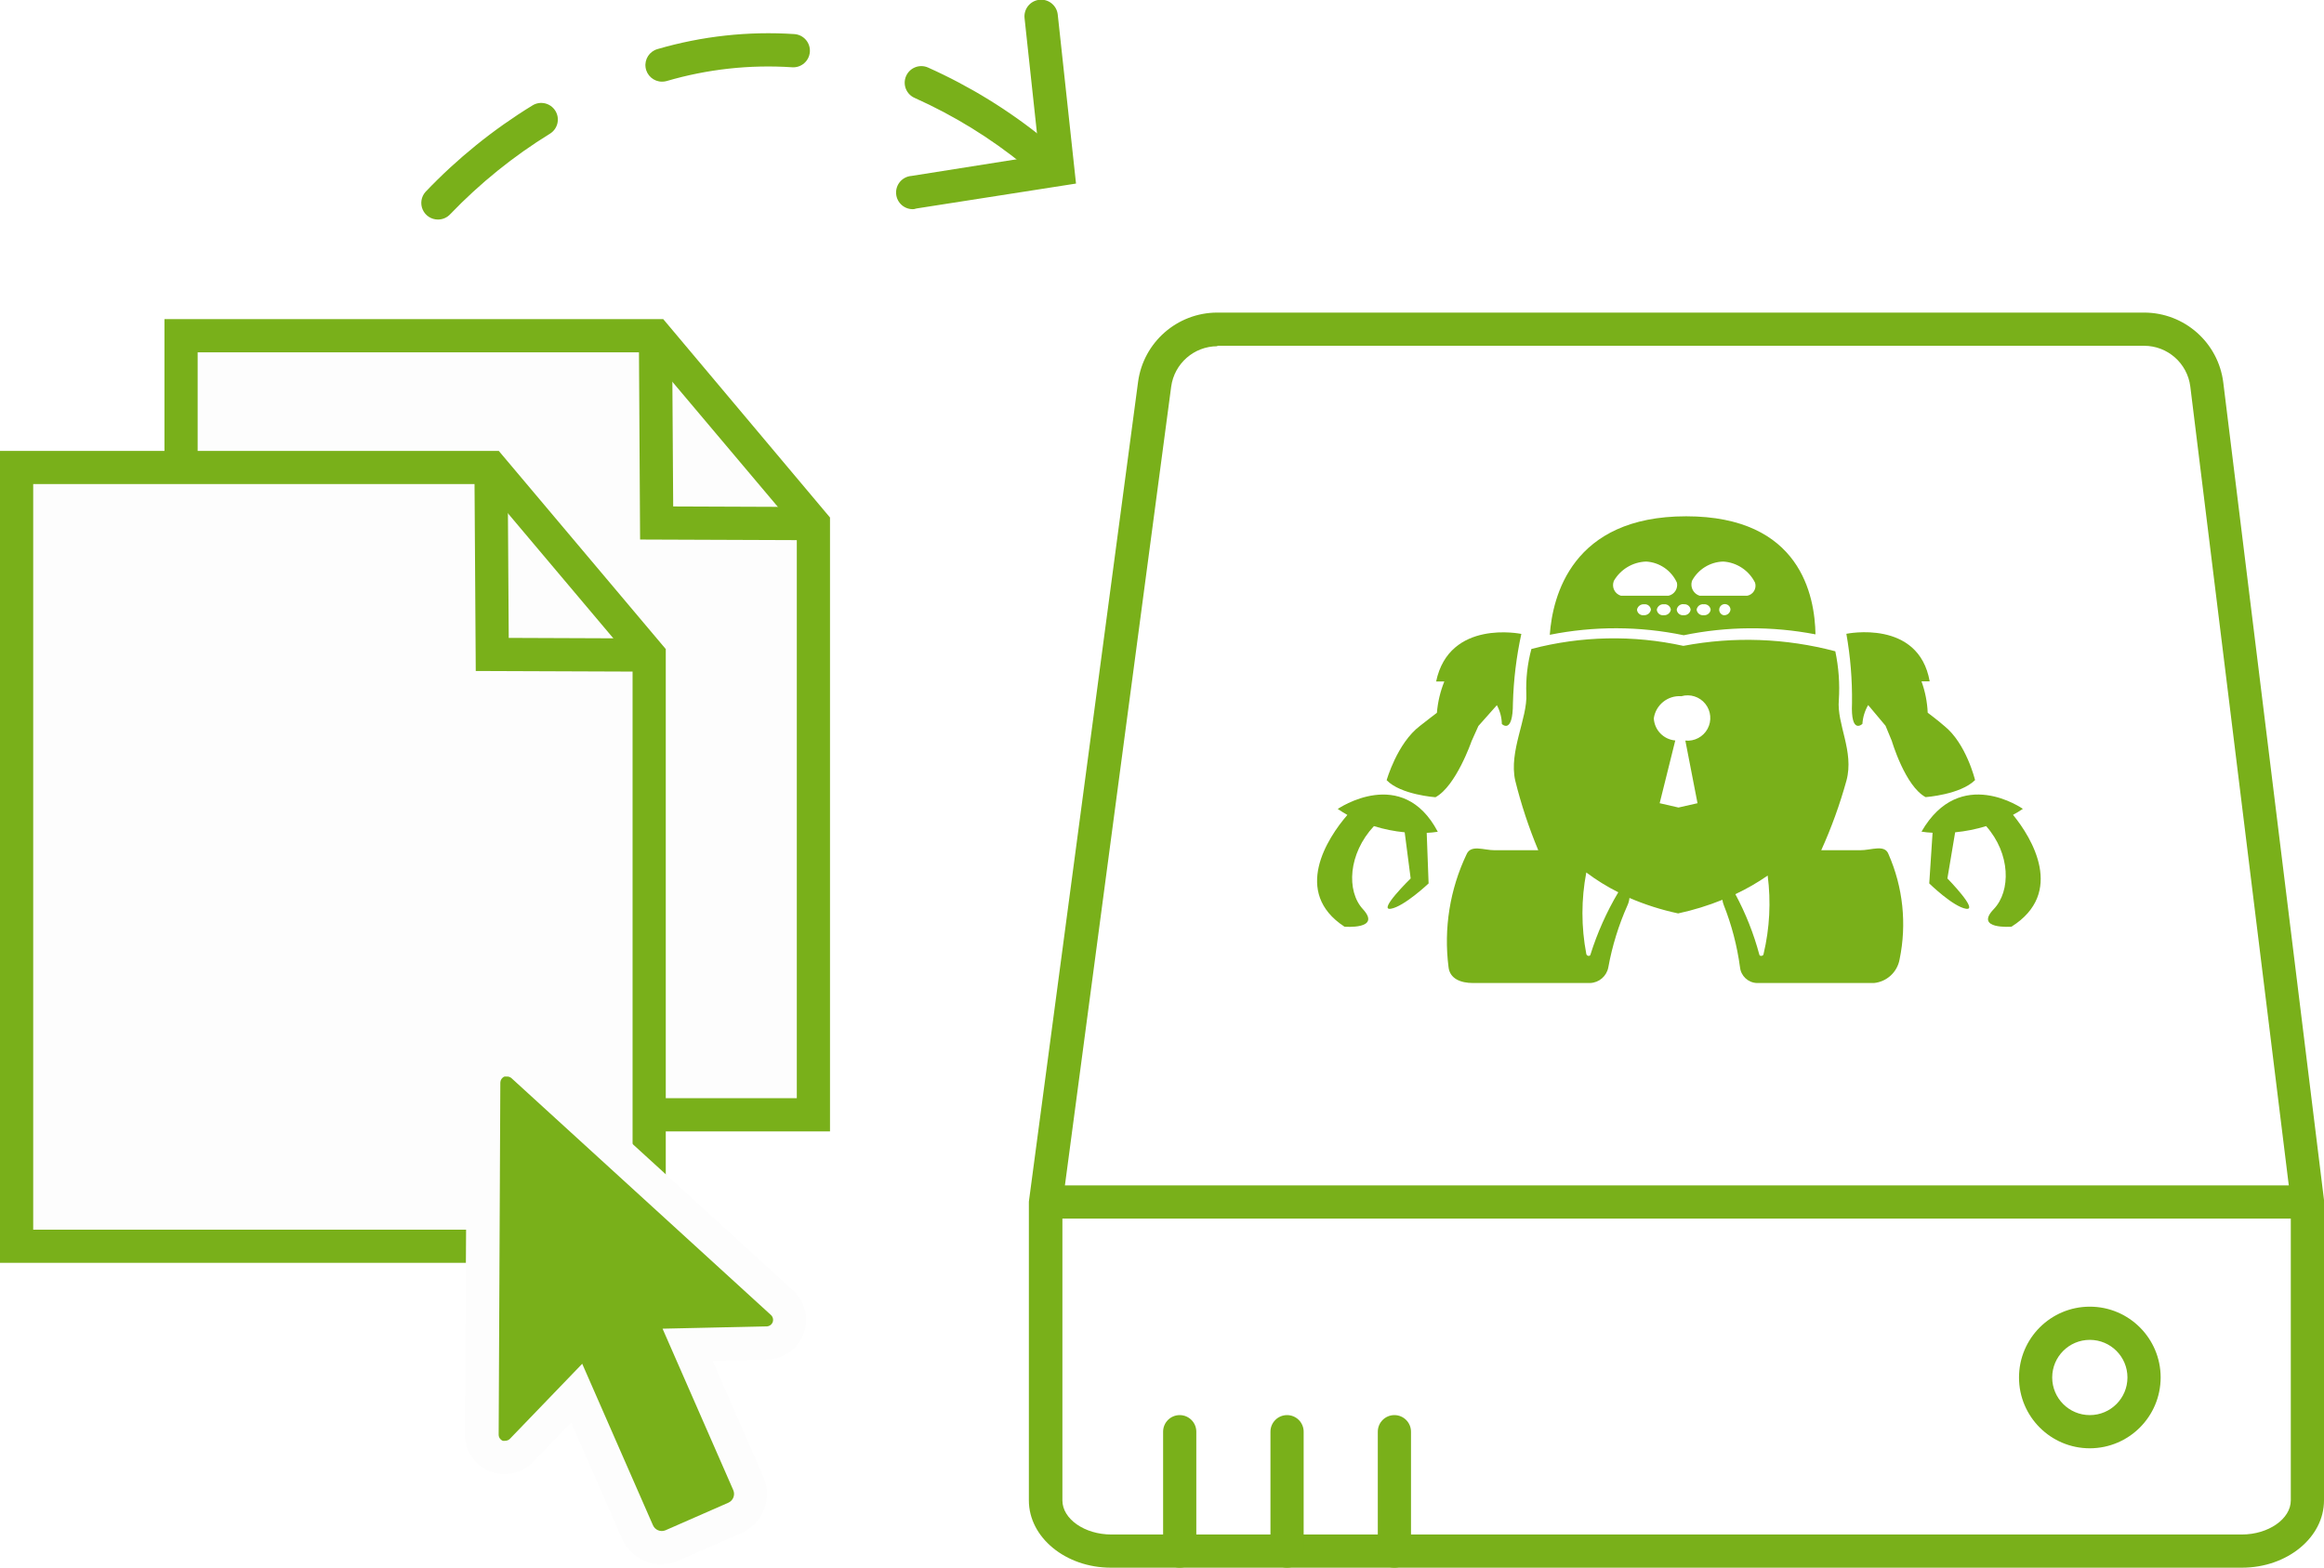
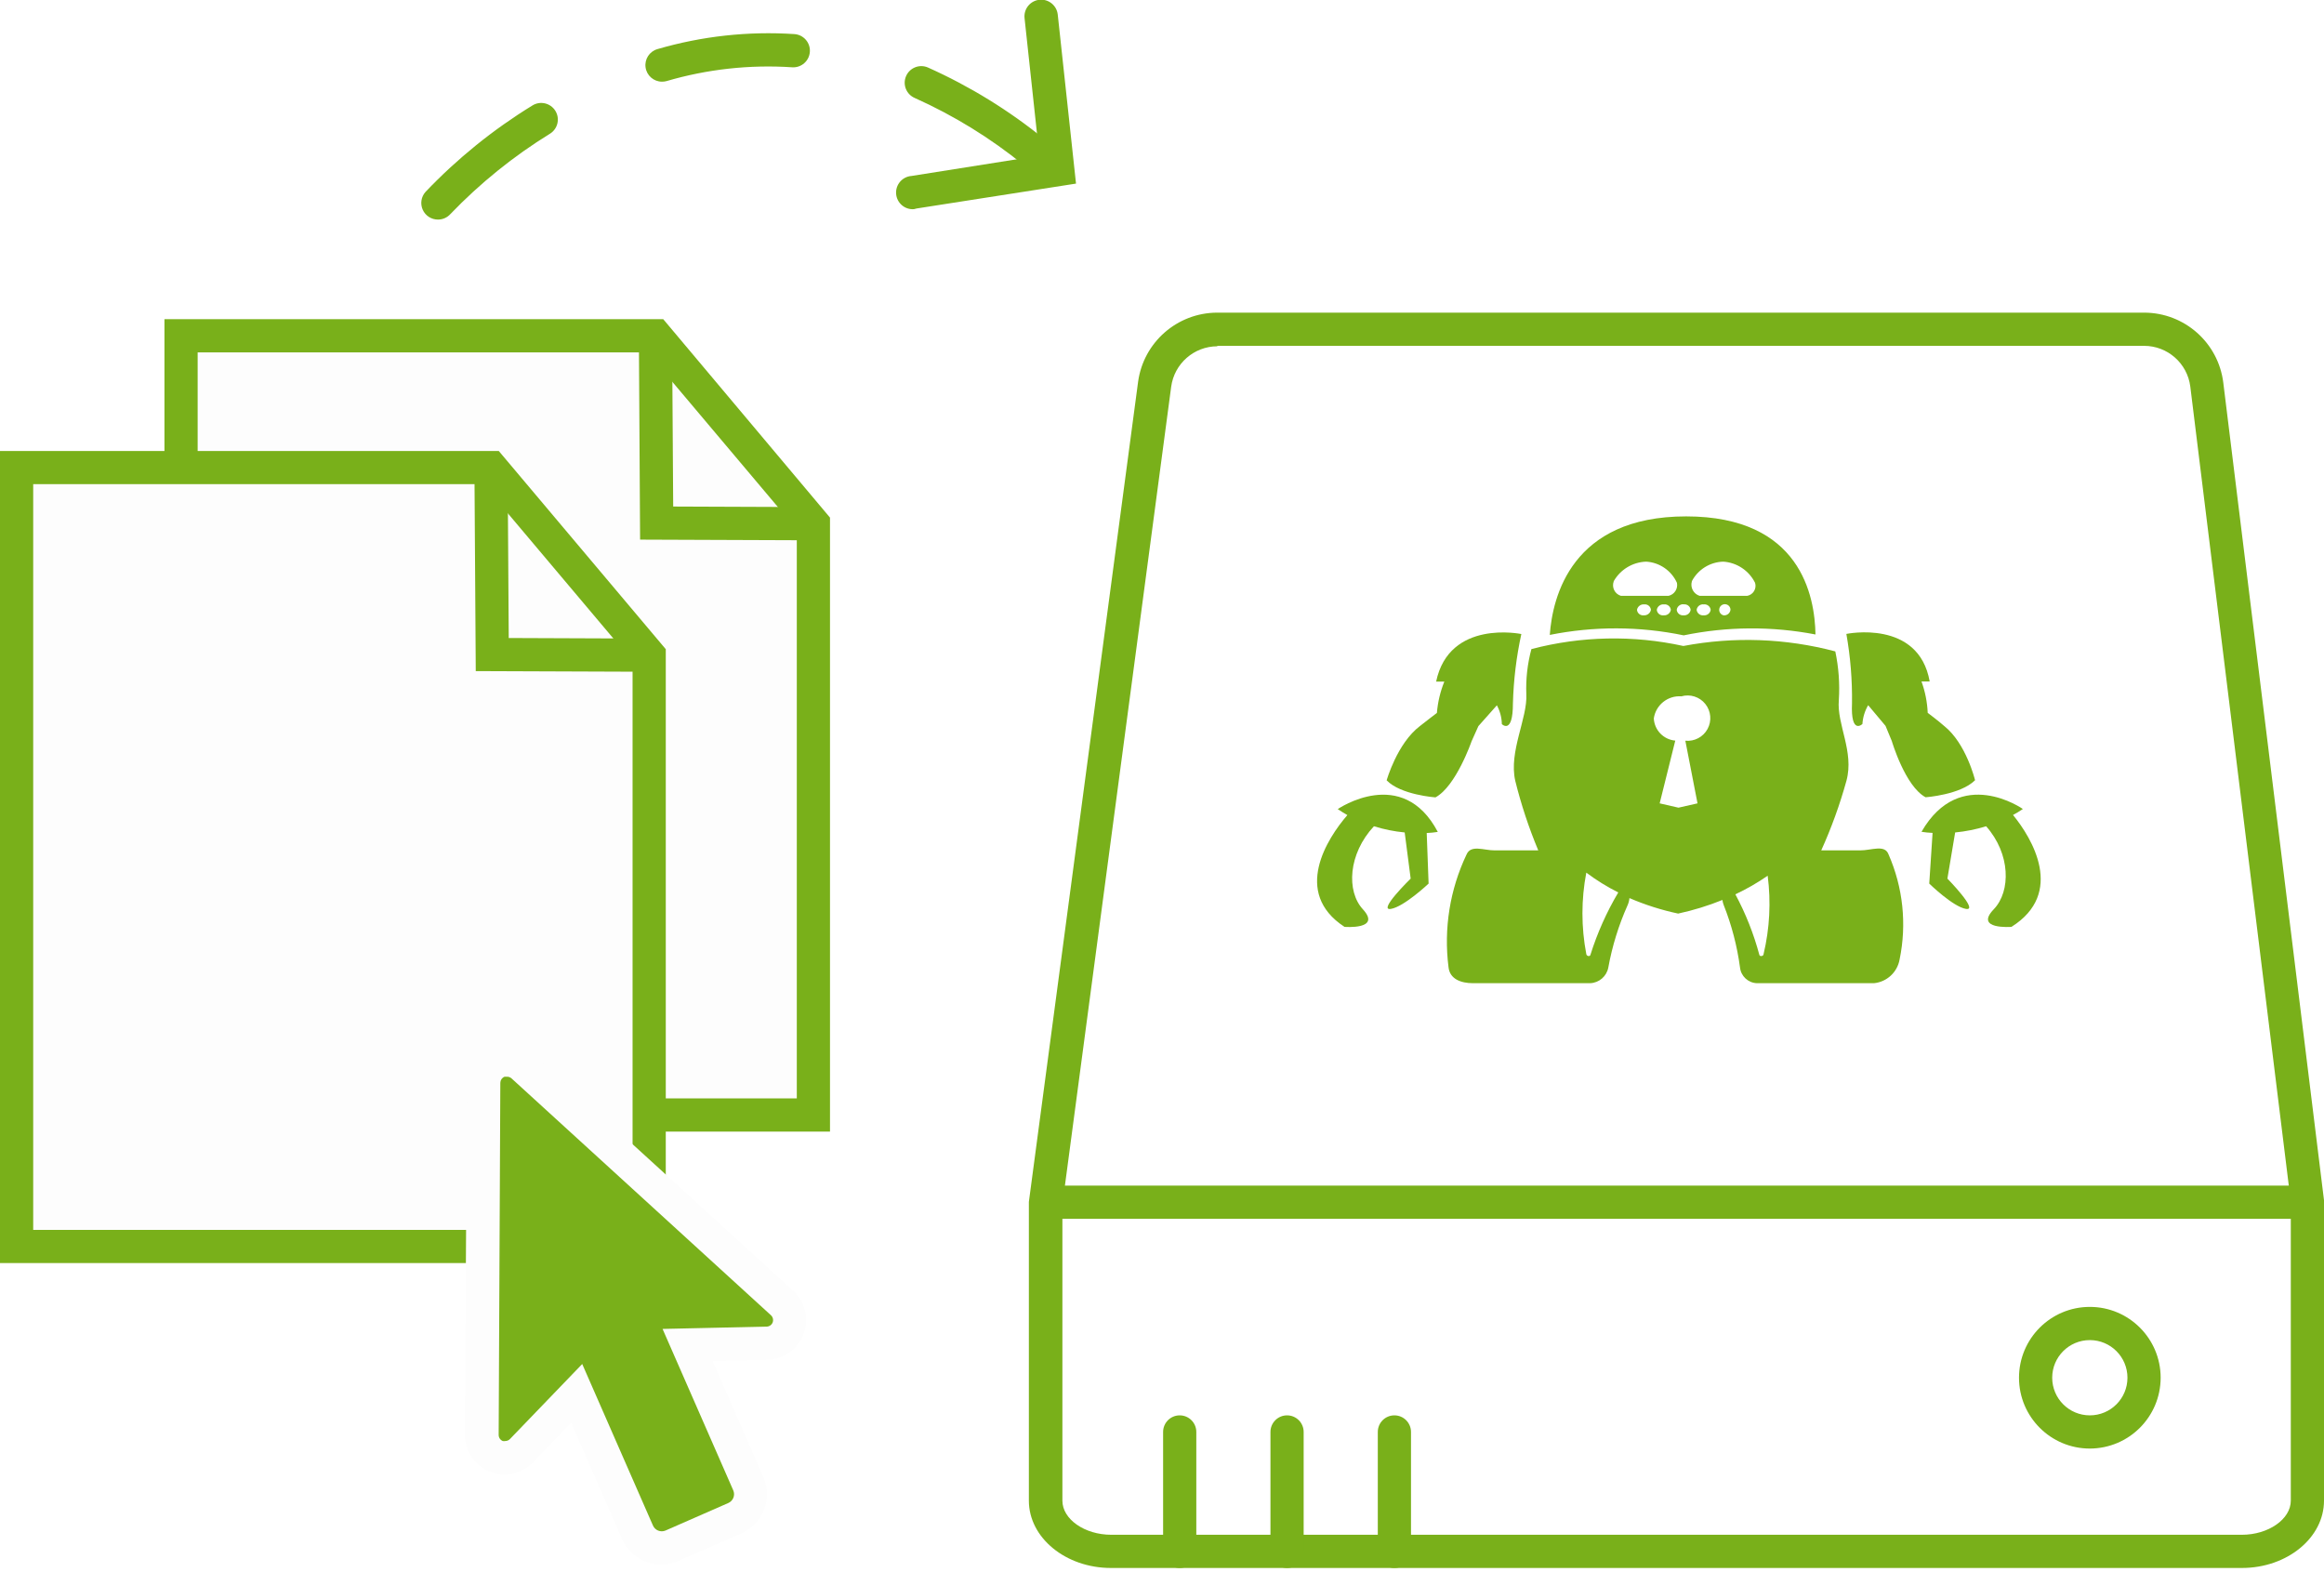
- <svg xmlns="http://www.w3.org/2000/svg" id="Layer_1" data-name="Layer 1" viewBox="0 0 210 141.67">
+ <svg xmlns="http://www.w3.org/2000/svg" id="Layer_1" data-name="Layer 1" viewBox="0 0 210 142">
  <defs>
    <style>.cls-1{fill:#79b01a;}.cls-2{fill:#fdfdfd;}</style>
  </defs>
  <polygon class="cls-1" points="42.03 80.3 26.36 80.24 26.25 61.85 29.25 61.83 29.34 77.25 42.04 77.3 42.03 80.3" />
  <polygon class="cls-2" points="73.52 47.32 73.52 100.75 44.94 100.75 16.36 100.75 16.36 30.36 44.94 30.36 59.23 30.36 73.52 47.32" />
  <path class="cls-1" d="M556,211.41H495.86V138h45.07L556,155.93v55.48Zm-57.16-3H553V157l-13.49-16H498.86v67.38Z" transform="translate(-481 -109.16)" />
  <polygon class="cls-1" points="73.51 48.82 57.84 48.76 57.73 30.37 60.73 30.35 60.83 45.77 73.53 45.82 73.51 48.82" />
  <polygon class="cls-2" points="58.66 59.2 58.66 112.63 30.08 112.63 1.5 112.63 1.5 42.25 30.08 42.25 44.37 42.25 58.66 59.2" />
  <path class="cls-1" d="M541.16,223.29H481V149.91h45.07l15.09,17.91v55.48Zm-57.16-3h54.16V168.91l-13.49-16H484v67.38Z" transform="translate(-481 -109.16)" />
  <polygon class="cls-1" points="58.66 60.7 42.99 60.64 42.87 42.26 45.87 42.24 45.97 57.65 58.67 57.7 58.66 60.7" />
  <path class="cls-1" d="M540.78,249a2.37,2.37,0,0,1-2.17-1.42l-5.49-12.54-5,5.17a2.09,2.09,0,0,1-1.51.64h-0.3l-0.5-.16a2.1,2.1,0,0,1-1.29-1.95L524.71,207a2.1,2.1,0,0,1,1.25-1.91l0.29-.13,0.57-.06a2.11,2.11,0,0,1,1.41.54l23.45,21.39a2.09,2.09,0,0,1-1.36,3.64l-7.17.16,5.49,12.54a2.37,2.37,0,0,1-1.22,3.12l-5.68,2.49a2.38,2.38,0,0,1-.95.2h0Z" transform="translate(-481 -109.16)" />
  <path class="cls-2" d="M526.82,206.45a0.6,0.6,0,0,1,.4.15L550.66,228a0.6,0.6,0,0,1,.16.65,0.59,0.59,0,0,1-.54.38l-9.41.21,6.39,14.59a0.87,0.87,0,0,1-.45,1.14l-5.68,2.49A0.87,0.87,0,0,1,540,247l-6.39-14.59-6.53,6.78a0.59,0.59,0,0,1-.43.18,0.59,0.59,0,0,1-.22,0,0.6,0.6,0,0,1-.37-0.56L526.21,207a0.6,0.6,0,0,1,.36-0.54h0a0.59,0.59,0,0,1,.24,0m0-3a3.57,3.57,0,0,0-1.44.3,3.61,3.61,0,0,0-2.17,3.27L523,238.76a3.59,3.59,0,0,0,6.19,2.51l3.42-3.55,4.59,10.48a3.87,3.87,0,0,0,5.1,2l2.84-1.24,2.84-1.24a3.87,3.87,0,0,0,2-5.1l-4.59-10.48,4.93-.11a3.59,3.59,0,0,0,2.34-6.25l-23.44-21.39a3.62,3.62,0,0,0-2.43-.94h0Z" transform="translate(-481 -109.16)" />
  <path class="cls-1" d="M683.58,250.84H581.39c-4.09,0-7.42-2.73-7.42-6.08v-27l9.87-74.1a7.23,7.23,0,0,1,7.14-6.25h83.77a7.21,7.21,0,0,1,7.15,6.33L691,217.61v27.15C691,248.11,687.67,250.84,683.58,250.84ZM591,140.45a4.22,4.22,0,0,0-4.17,3.65L577,218v26.76c0,1.67,2,3.08,4.42,3.08H683.58c2.4,0,4.42-1.41,4.42-3.08v-27l-9.08-73.66a4.21,4.21,0,0,0-4.18-3.69H591Z" transform="translate(-481 -109.16)" />
  <rect class="cls-1" x="94.47" y="107.13" width="114.03" height="3" />
  <path class="cls-1" d="M587.6,250.84a1.5,1.5,0,0,1-1.5-1.5V238.55a1.5,1.5,0,0,1,3,0v10.78A1.5,1.5,0,0,1,587.6,250.84Z" transform="translate(-481 -109.16)" />
  <path class="cls-1" d="M597.3,250.84a1.5,1.5,0,0,1-1.5-1.5V238.55a1.5,1.5,0,0,1,3,0v10.78A1.5,1.5,0,0,1,597.3,250.84Z" transform="translate(-481 -109.16)" />
  <path class="cls-1" d="M607,250.84a1.5,1.5,0,0,1-1.5-1.5V238.55a1.5,1.5,0,0,1,3,0v10.78A1.5,1.5,0,0,1,607,250.84Z" transform="translate(-481 -109.16)" />
  <path class="cls-1" d="M669.84,240.05a6.4,6.4,0,1,1,6.4-6.4A6.41,6.41,0,0,1,669.84,240.05Zm0-9.8a3.4,3.4,0,1,0,3.4,3.4A3.4,3.4,0,0,0,669.84,230.25Z" transform="translate(-481 -109.16)" />
  <path class="cls-1" d="M601.88,182.27c0.29,0.2.58,0.37,0.87,0.54-1.8,2.08-5,7-.26,10.1,0,0,3.38.28,1.66-1.59-1.5-1.63-1.33-5,1-7.5a13.82,13.82,0,0,0,2.78.56l0.54,4.17s-3,2.93-1.8,2.74,3.42-2.29,3.42-2.29l-0.17-4.57a8.84,8.84,0,0,0,1-.1C607.72,178.25,601.88,182.27,601.88,182.27Z" transform="translate(-481 -109.16)" />
  <path class="cls-1" d="M616.26,172.89a3.74,3.74,0,0,1,.45,1.7s1,1,1-1.87a33.79,33.79,0,0,1,.76-6.27s-6.51-1.36-7.7,4.3c0,0,.29,0,0.74,0a9.71,9.71,0,0,0-.67,2.83s-1,.76-1.54,1.19c-2.06,1.57-3,4.9-3,4.9,1.27,1.32,4.41,1.54,4.41,1.54,1.86-1,3.26-5.06,3.26-5.06l0.62-1.38Z" transform="translate(-481 -109.16)" />
  <path class="cls-1" d="M662.9,182.8c0.3-.16.6-0.34,0.89-0.54,0,0-5.67-4-9.16,2.06a8.73,8.73,0,0,0,1,.1L655.33,189s2.16,2.11,3.33,2.29-1.69-2.74-1.69-2.74l0.7-4.17a14.13,14.13,0,0,0,2.8-.56c2.21,2.49,2.25,5.87.69,7.5-1.79,1.86,1.6,1.59,1.6,1.59C667.62,189.85,664.61,184.89,662.9,182.8Z" transform="translate(-481 -109.16)" />
  <path class="cls-1" d="M655,181.2s3.14-.22,4.47-1.54c0,0-.8-3.32-2.79-4.9-0.48-.43-1.49-1.19-1.49-1.19a9.49,9.49,0,0,0-.56-2.83c0.45,0,.74,0,0.74,0-1-5.66-7.53-4.3-7.53-4.3a33.35,33.35,0,0,1,.51,6.27c-0.13,2.9.94,1.87,0.94,1.87a3.86,3.86,0,0,1,.52-1.7l1.57,1.87,0.57,1.38S653.15,180.21,655,181.2Z" transform="translate(-481 -109.16)" />
  <path class="cls-1" d="M633.14,166.57a30.44,30.44,0,0,1,11.91-.08c-0.06-3.46-1.33-10.67-11.69-10.67s-12.07,7.27-12.32,10.71A30.28,30.28,0,0,1,633.14,166.57Zm-3.61-1.81a0.55,0.55,0,0,1-.61-0.5,0.61,0.61,0,0,1,.65-0.49,0.55,0.55,0,0,1,.61.49A0.61,0.61,0,0,1,629.54,164.76Zm1.8,0a0.55,0.55,0,0,1-.62-0.5,0.6,0.6,0,0,1,.65-0.49,0.56,0.56,0,0,1,.62.49A0.6,0.6,0,0,1,631.34,164.76Zm3.61,0a0.57,0.57,0,0,1-.63-0.5,0.58,0.58,0,0,1,.64-0.49,0.57,0.57,0,0,1,.63.49A0.58,0.58,0,0,1,634.95,164.76Zm1.8,0a0.51,0.51,0,1,1,.63-0.5A0.57,0.57,0,0,1,636.75,164.76Zm-2.87-3.07a3.31,3.31,0,0,1,2.85-1.78,3.46,3.46,0,0,1,2.87,1.91,0.92,0.92,0,0,1-.71,1.18h-4.3A1.06,1.06,0,0,1,633.88,161.69Zm-0.72,2.08a0.56,0.56,0,0,1,.62.49,0.59,0.59,0,0,1-.64.5,0.56,0.56,0,0,1-.62-0.5A0.59,0.59,0,0,1,633.16,163.76Zm-6.34-2.08a3.51,3.51,0,0,1,2.94-1.78,3.26,3.26,0,0,1,2.78,1.91,1,1,0,0,1-.76,1.18h-4.3A1,1,0,0,1,626.82,161.69Z" transform="translate(-481 -109.16)" />
  <path class="cls-1" d="M649.09,186h-3.52a43.36,43.36,0,0,0,2.28-6.3c0.71-2.64-.89-5.09-0.69-7.28a16.26,16.26,0,0,0-.32-4.4,31,31,0,0,0-13.73-.49,29.33,29.33,0,0,0-13.73.28,13.64,13.64,0,0,0-.46,4.07c0.12,2.18-1.6,5.19-1,7.83A43.21,43.21,0,0,0,620,186h-3.94c-1,0-2.15-.54-2.54.37a18.31,18.31,0,0,0-1.63,10.18C612,197.62,613,198,614.1,198h10.59a1.74,1.74,0,0,0,1.64-1.42,24.59,24.59,0,0,1,1.73-5.6,2.06,2.06,0,0,0,.18-0.67,23.36,23.36,0,0,0,4.4,1.4,24.4,24.4,0,0,0,4-1.23,1.87,1.87,0,0,0,.12.47,23.91,23.91,0,0,1,1.47,5.63,1.59,1.59,0,0,0,1.52,1.42h10.59a2.61,2.61,0,0,0,2.31-2.14,15.7,15.7,0,0,0-1-9.5C651.31,185.44,650.12,186,649.09,186Zm-24.38,9.45c-0.05.17-.34,0.11-0.37-0.08a19.6,19.6,0,0,1,0-7.36,18.94,18.94,0,0,0,2.89,1.79A26.75,26.75,0,0,0,624.71,195.45Zm8.58-19.36,1.1,5.66-1.72.39-1.7-.39,1.41-5.67a2.12,2.12,0,0,1-1.94-2,2.34,2.34,0,0,1,2.49-2A2.05,2.05,0,1,1,633.29,176.09Zm7.07,19.28c0,0.19-.33.25-0.38,0.08a25.51,25.51,0,0,0-2.17-5.48,20.21,20.21,0,0,0,2.92-1.68A19.69,19.69,0,0,1,640.36,195.37Z" transform="translate(-481 -109.16)" />
  <path class="cls-1" d="M520.57,129a1.5,1.5,0,0,1-1.12-2.5,47.93,47.93,0,0,1,9.66-7.81,1.5,1.5,0,1,1,1.59,2.55,45.8,45.8,0,0,0-9,7.26A1.5,1.5,0,0,1,520.57,129Zm53.88-4.59a1.49,1.49,0,0,1-.94-0.33,44.4,44.4,0,0,0-9.86-6.07,1.5,1.5,0,1,1,1.2-2.75,47.41,47.41,0,0,1,10.53,6.48A1.5,1.5,0,0,1,574.45,124.41Zm-33.64-7.87a1.5,1.5,0,0,1-.41-2.94,35.74,35.74,0,0,1,12.38-1.36,1.5,1.5,0,0,1-.2,3,32.64,32.64,0,0,0-11.36,1.25A1.5,1.5,0,0,1,540.81,116.54Z" transform="translate(-481 -109.16)" />
  <path class="cls-1" d="M563.59,128.06a1.5,1.5,0,0,1-.23-3l11.56-1.83-1.34-12.43a1.5,1.5,0,0,1,3-.32l1.65,15.27L563.82,128Z" transform="translate(-481 -109.16)" />
</svg>
